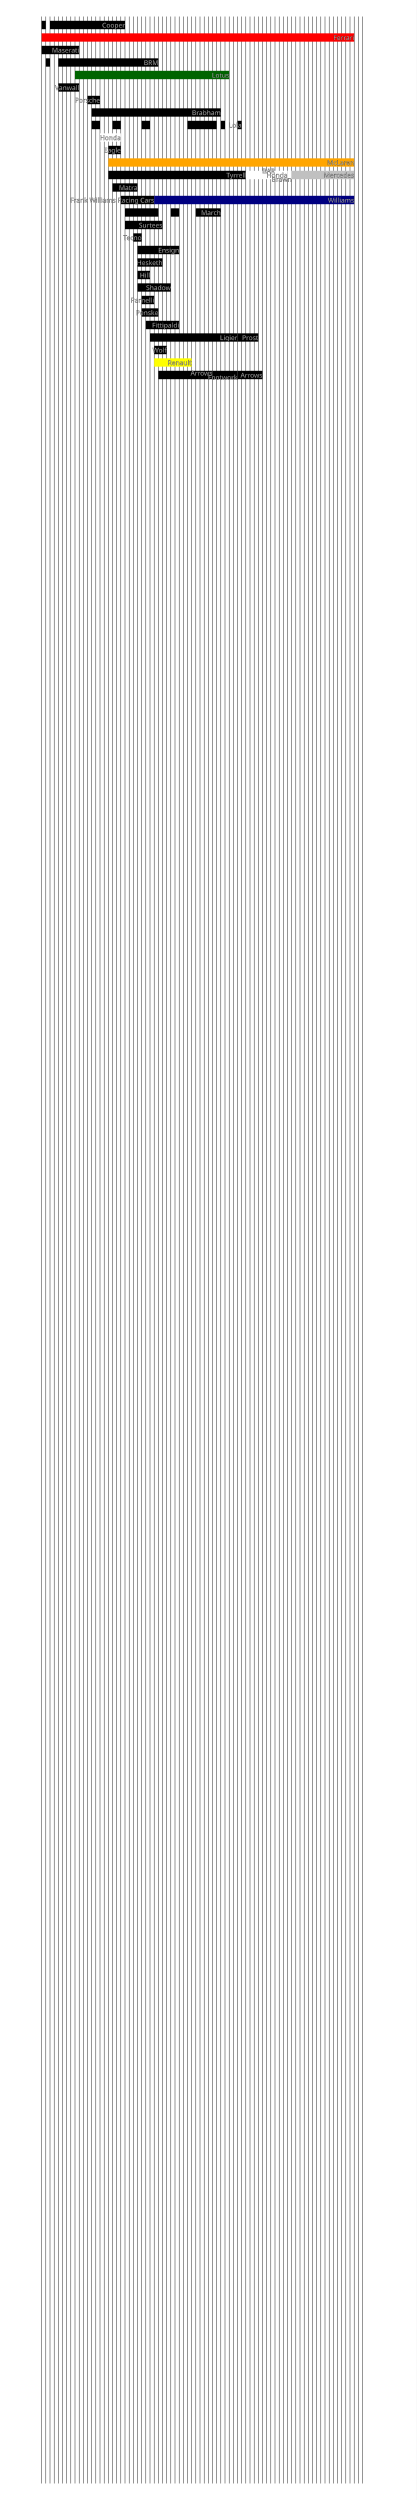
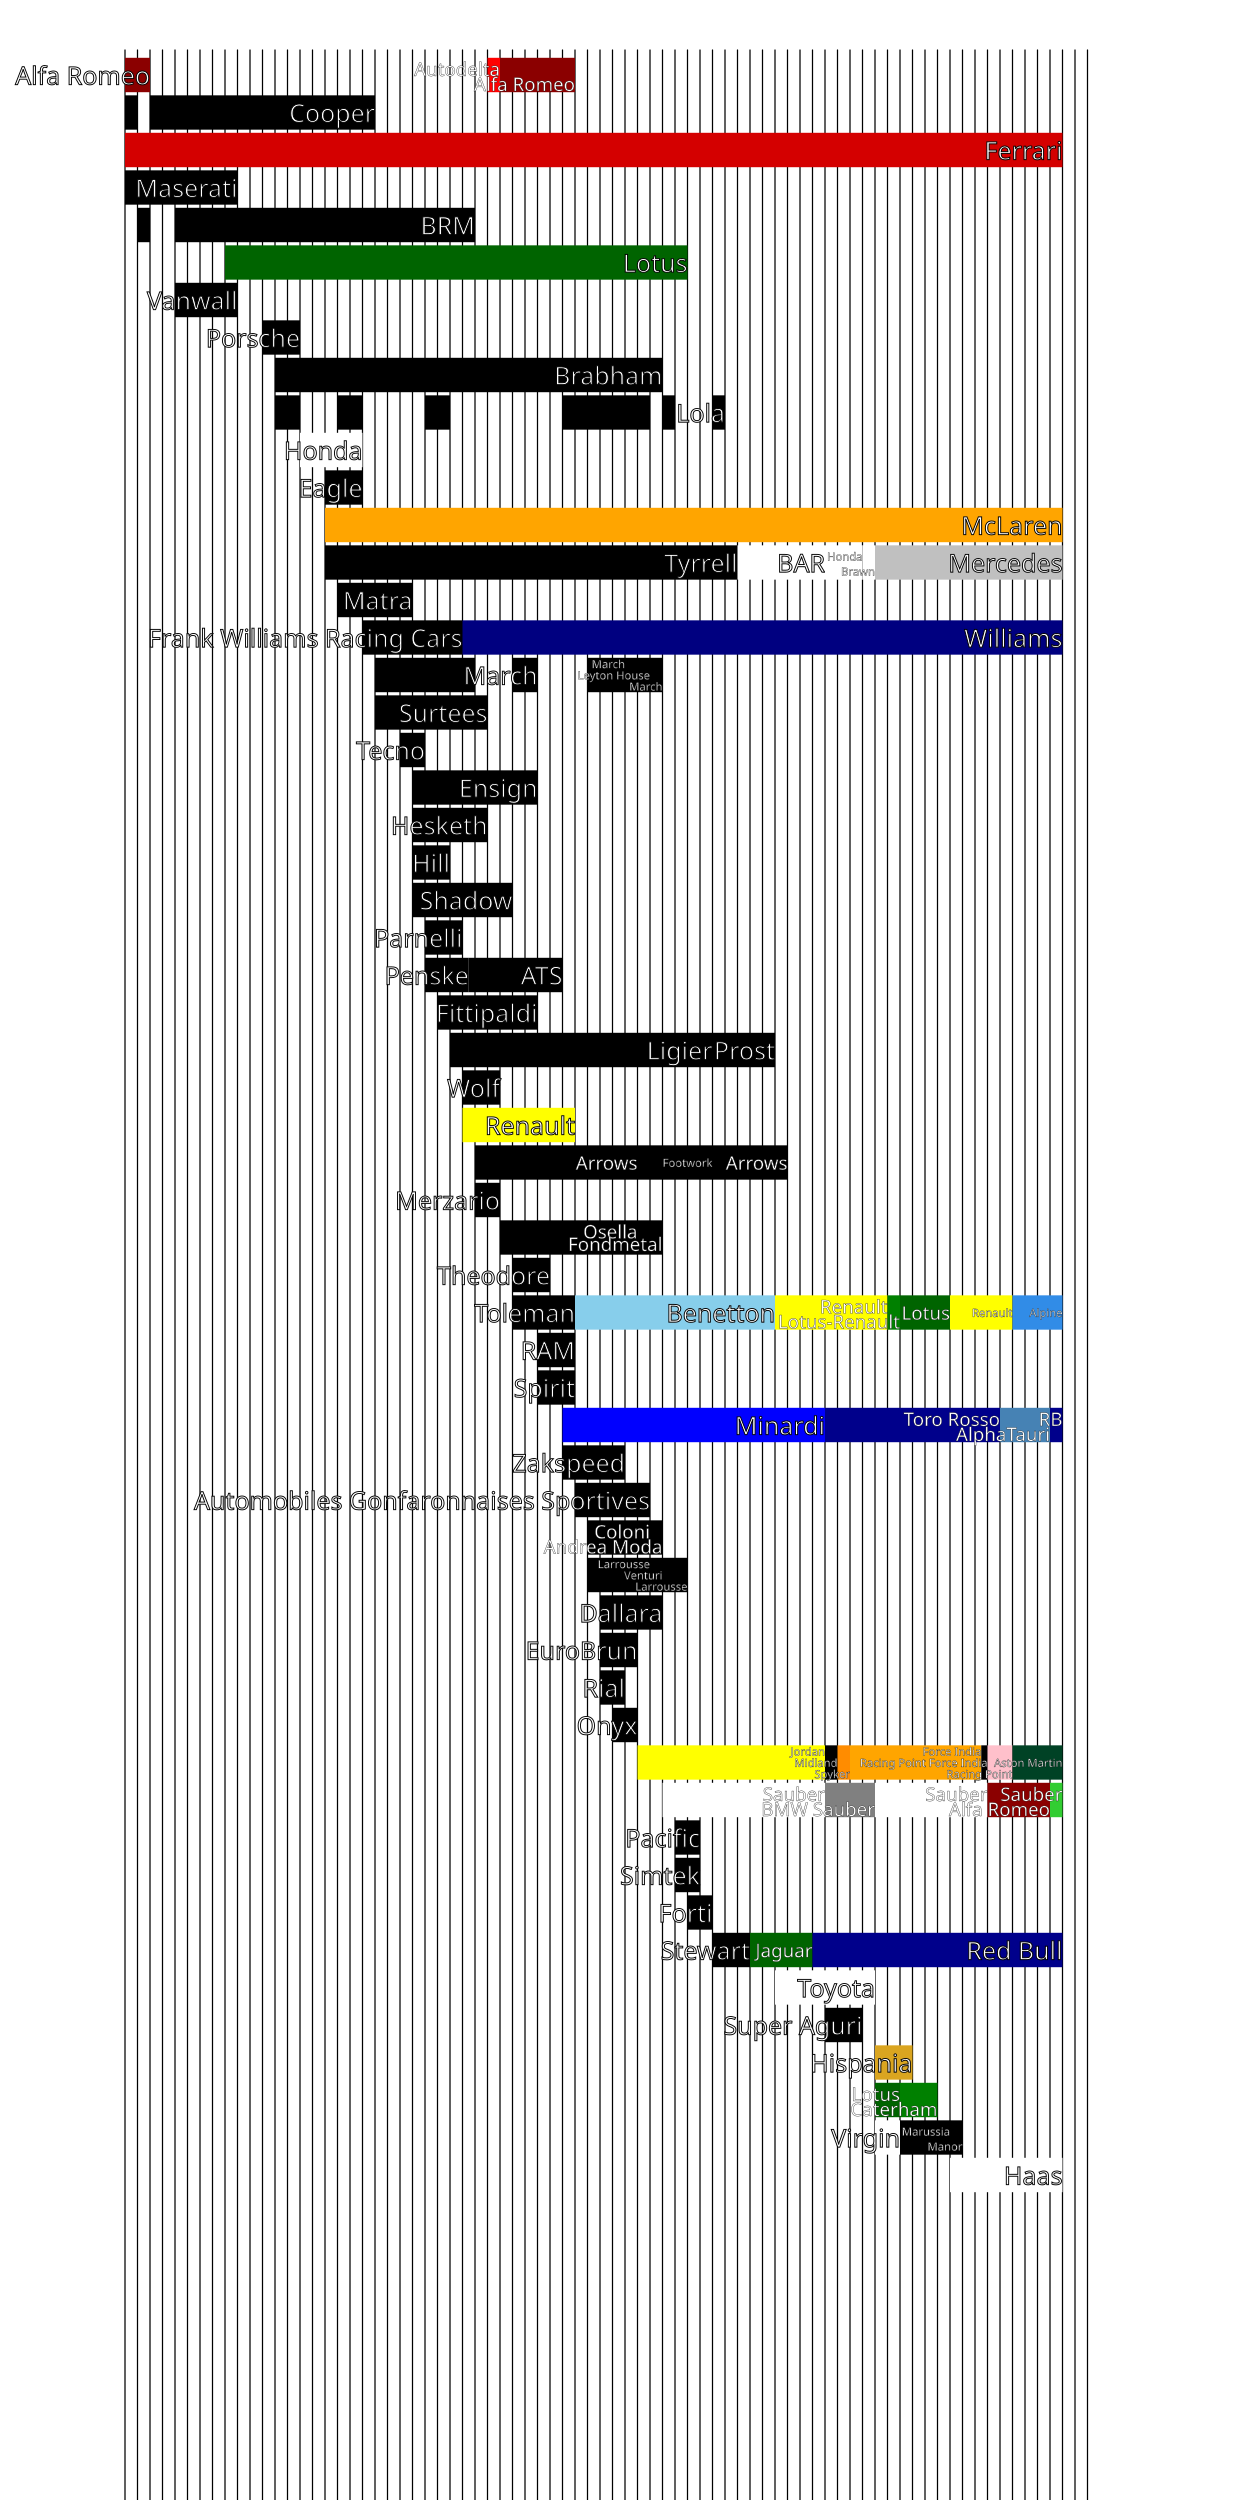
- <svg xmlns="http://www.w3.org/2000/svg" viewBox="1940 0 100 600">
+ <svg xmlns="http://www.w3.org/2000/svg" viewBox="1940 -3 100 200">
  <style>
- path {
-     fill: none;
-     stroke-linejoin: round;
- }
- text {
-     font-family: sans-serif;
- }
- g.grid &gt; path {
-     stroke: black;
-     stroke-width: 0.1;
-     stroke-linecap: round;
- }
- g.grid &gt; text {
-     font-size: 1px;
-     transform:rotate(-90deg);
-     transform-origin: center;
-     transform-box: fill-box;
-     text-anchor: middle;
-     dominant-baseline: middle;
- }
- g.team &gt; path {
-     stroke-width: 2;
-     stroke-linecap: butt;
- }
- g.team &gt; text {
-     fill: white;
-     stroke: black;
-     stroke-width: 0.05;
-     font-size: 1.6px;
-     text-anchor: end;
-     dominant-baseline: central;
- }
- g.team &gt; text.small {
-     stroke-width: 0.025;
-     font-size: 0.8px;
- }
- g.team &gt; text.med {
-     stroke-width: 0.025;
-     font-size: 1.2px;
- }
+         path {
+             fill: none;
+             stroke-linejoin: round;
+         }
+ 
+         text {
+             font-family: sans-serif;
+         }
+ 
+         g.grid&gt;path {
+             stroke: black;
+             stroke-width: 0.1;
+             stroke-linecap: round;
+         }
+ 
+         g.grid&gt;text {
+             font-size: 1px;
+             transform: rotate(-90deg);
+             transform-origin: center;
+             transform-box: fill-box;
+             text-anchor: middle;
+             dominant-baseline: middle;
+         }
+ 
+         g.team&gt;path {
+             stroke-width: 2.75;
+             stroke-linecap: butt;
+         }
+ 
+         g.team&gt;text {
+             fill: white;
+             stroke: black;
+             stroke-width: 0.075;
+             font-size: 2px;
+             text-anchor: end;
+             dominant-baseline: central;
+         }
+ 
+         g.team&gt;text.small {
+             stroke-width: 0.025;
+             font-size: 0.9px;
+         }
+ 
+         g.team&gt;text.med {
+             stroke-width: 0.025;
+             font-size: 1.5px;
+         }
    </style>
-   <rect x="1940" width="100%" height="100%" fill="white" />
+   <rect x="1940" y="-3" width="100%" height="100%" fill="white" />
  <g class="grid">
-     <path class="grid" d="             M 1950,4 v 592 Z             M 1951,4 v 592 Z             M 1952,4 v 592 Z             M 1953,4 v 592 Z             M 1954,4 v 592 Z             M 1955,4 v 592 Z             M 1956,4 v 592 Z             M 1957,4 v 592 Z             M 1958,4 v 592 Z             M 1959,4 v 592 Z             M 1960,4 v 592 Z             M 1961,4 v 592 Z             M 1962,4 v 592 Z             M 1963,4 v 592 Z             M 1964,4 v 592 Z             M 1965,4 v 592 Z             M 1966,4 v 592 Z             M 1967,4 v 592 Z             M 1968,4 v 592 Z             M 1969,4 v 592 Z             M 1970,4 v 592 Z             M 1971,4 v 592 Z             M 1972,4 v 592 Z             M 1973,4 v 592 Z             M 1974,4 v 592 Z             M 1975,4 v 592 Z             M 1976,4 v 592 Z             M 1977,4 v 592 Z             M 1978,4 v 592 Z             M 1979,4 v 592 Z             M 1980,4 v 592 Z             M 1981,4 v 592 Z             M 1982,4 v 592 Z             M 1983,4 v 592 Z             M 1984,4 v 592 Z             M 1985,4 v 592 Z             M 1986,4 v 592 Z             M 1987,4 v 592 Z             M 1988,4 v 592 Z             M 1989,4 v 592 Z             M 1990,4 v 592 Z             M 1991,4 v 592 Z             M 1992,4 v 592 Z             M 1993,4 v 592 Z             M 1994,4 v 592 Z             M 1995,4 v 592 Z             M 1996,4 v 592 Z             M 1997,4 v 592 Z             M 1998,4 v 592 Z             M 1999,4 v 592 Z             M 2000,4 v 592 Z             M 2001,4 v 592 Z             M 2002,4 v 592 Z             M 2003,4 v 592 Z             M 2004,4 v 592 Z             M 2005,4 v 592 Z             M 2006,4 v 592 Z             M 2007,4 v 592 Z             M 2008,4 v 592 Z             M 2009,4 v 592 Z             M 2010,4 v 592 Z             M 2011,4 v 592 Z             M 2012,4 v 592 Z             M 2013,4 v 592 Z             M 2014,4 v 592 Z             M 2015,4 v 592 Z             M 2016,4 v 592 Z             M 2017,4 v 592 Z             M 2018,4 v 592 Z             M 2019,4 v 592 Z             M 2020,4 v 592 Z             M 2021,4 v 592 Z             M 2022,4 v 592 Z             M 2023,4 v 592 Z             M 2024,4 v 592 Z             M 2025,4 v 592 Z             M 2026,4 v 592 Z             M 2027,4 v 592 Z         " />
-     <text x="1950.5" y="2.5">1950</text>
-     <text x="1951.5" y="2.5">1951</text>
-     <text x="1952.5" y="2.5">1952</text>
-     <text x="1953.5" y="2.5">1953</text>
-     <text x="1954.5" y="2.5">1954</text>
-     <text x="1955.5" y="2.5">1955</text>
-     <text x="1956.5" y="2.5">1956</text>
-     <text x="1957.5" y="2.5">1957</text>
-     <text x="1958.5" y="2.5">1958</text>
-     <text x="1959.5" y="2.5">1959</text>
-     <text x="1960.5" y="2.5">1960</text>
-     <text x="1961.5" y="2.5">1961</text>
-     <text x="1962.5" y="2.5">1962</text>
-     <text x="1963.5" y="2.5">1963</text>
-     <text x="1964.5" y="2.5">1964</text>
-     <text x="1965.5" y="2.5">1965</text>
-     <text x="1966.5" y="2.5">1966</text>
-     <text x="1967.5" y="2.5">1967</text>
-     <text x="1968.5" y="2.5">1968</text>
-     <text x="1969.5" y="2.5">1969</text>
-     <text x="1970.5" y="2.5">1970</text>
-     <text x="1971.5" y="2.5">1971</text>
-     <text x="1972.5" y="2.5">1972</text>
-     <text x="1973.5" y="2.5">1973</text>
-     <text x="1974.5" y="2.5">1974</text>
-     <text x="1975.5" y="2.5">1975</text>
-     <text x="1976.5" y="2.5">1976</text>
-     <text x="1977.5" y="2.5">1977</text>
-     <text x="1978.5" y="2.5">1978</text>
-     <text x="1979.5" y="2.5">1979</text>
-     <text x="1980.5" y="2.5">1980</text>
-     <text x="1981.5" y="2.5">1981</text>
-     <text x="1982.5" y="2.5">1982</text>
-     <text x="1983.5" y="2.5">1983</text>
-     <text x="1984.5" y="2.5">1984</text>
-     <text x="1985.5" y="2.5">1985</text>
-     <text x="1986.5" y="2.5">1986</text>
-     <text x="1987.5" y="2.5">1987</text>
-     <text x="1988.5" y="2.5">1988</text>
-     <text x="1989.5" y="2.5">1989</text>
-     <text x="1990.5" y="2.5">1990</text>
-     <text x="1991.5" y="2.5">1991</text>
-     <text x="1992.5" y="2.5">1992</text>
-     <text x="1993.5" y="2.5">1993</text>
-     <text x="1994.5" y="2.5">1994</text>
-     <text x="1995.5" y="2.5">1995</text>
-     <text x="1996.5" y="2.5">1996</text>
-     <text x="1997.5" y="2.5">1997</text>
-     <text x="1998.5" y="2.5">1998</text>
-     <text x="1999.5" y="2.5">1999</text>
-     <text x="2000.5" y="2.5">2000</text>
-     <text x="2001.5" y="2.5">2001</text>
-     <text x="2002.5" y="2.5">2002</text>
-     <text x="2003.5" y="2.5">2003</text>
-     <text x="2004.5" y="2.5">2004</text>
-     <text x="2005.5" y="2.5">2005</text>
-     <text x="2006.5" y="2.5">2006</text>
-     <text x="2007.5" y="2.5">2007</text>
-     <text x="2008.5" y="2.5">2008</text>
-     <text x="2009.5" y="2.5">2009</text>
-     <text x="2010.5" y="2.5">2010</text>
-     <text x="2011.5" y="2.5">2011</text>
-     <text x="2012.5" y="2.5">2012</text>
-     <text x="2013.5" y="2.5">2013</text>
-     <text x="2014.5" y="2.5">2014</text>
-     <text x="2015.5" y="2.5">2015</text>
-     <text x="2016.5" y="2.5">2016</text>
-     <text x="2017.5" y="2.5">2017</text>
-     <text x="2018.5" y="2.5">2018</text>
-     <text x="2019.5" y="2.5">2019</text>
-     <text x="2020.5" y="2.5">2020</text>
-     <text x="2021.5" y="2.5">2021</text>
-     <text x="2022.5" y="2.5">2022</text>
-     <text x="2023.5" y="2.5">2023</text>
-     <text x="2024.5" y="2.5">2024</text>
-     <text x="2025.5" y="2.5">2025</text>
-     <text x="2026.5" y="2.5">2026</text>
+     <path class="grid" d="             M 1950,1 v 592 Z             M 1951,1 v 592 Z             M 1952,1 v 592 Z             M 1953,1 v 592 Z             M 1954,1 v 592 Z             M 1955,1 v 592 Z             M 1956,1 v 592 Z             M 1957,1 v 592 Z             M 1958,1 v 592 Z             M 1959,1 v 592 Z             M 1960,1 v 592 Z             M 1961,1 v 592 Z             M 1962,1 v 592 Z             M 1963,1 v 592 Z             M 1964,1 v 592 Z             M 1965,1 v 592 Z             M 1966,1 v 592 Z             M 1967,1 v 592 Z             M 1968,1 v 592 Z             M 1969,1 v 592 Z             M 1970,1 v 592 Z             M 1971,1 v 592 Z             M 1972,1 v 592 Z             M 1973,1 v 592 Z             M 1974,1 v 592 Z             M 1975,1 v 592 Z             M 1976,1 v 592 Z             M 1977,1 v 592 Z             M 1978,1 v 592 Z             M 1979,1 v 592 Z             M 1980,1 v 592 Z             M 1981,1 v 592 Z             M 1982,1 v 592 Z             M 1983,1 v 592 Z             M 1984,1 v 592 Z             M 1985,1 v 592 Z             M 1986,1 v 592 Z             M 1987,1 v 592 Z             M 1988,1 v 592 Z             M 1989,1 v 592 Z             M 1990,1 v 592 Z             M 1991,1 v 592 Z             M 1992,1 v 592 Z             M 1993,1 v 592 Z             M 1994,1 v 592 Z             M 1995,1 v 592 Z             M 1996,1 v 592 Z             M 1997,1 v 592 Z             M 1998,1 v 592 Z             M 1999,1 v 592 Z             M 2000,1 v 592 Z             M 2001,1 v 592 Z             M 2002,1 v 592 Z             M 2003,1 v 592 Z             M 2004,1 v 592 Z             M 2005,1 v 592 Z             M 2006,1 v 592 Z             M 2007,1 v 592 Z             M 2008,1 v 592 Z             M 2009,1 v 592 Z             M 2010,1 v 592 Z             M 2011,1 v 592 Z             M 2012,1 v 592 Z             M 2013,1 v 592 Z             M 2014,1 v 592 Z             M 2015,1 v 592 Z             M 2016,1 v 592 Z             M 2017,1 v 592 Z             M 2018,1 v 592 Z             M 2019,1 v 592 Z             M 2020,1 v 592 Z             M 2021,1 v 592 Z             M 2022,1 v 592 Z             M 2023,1 v 592 Z             M 2024,1 v 592 Z             M 2025,1 v 592 Z             M 2026,1 v 592 Z             M 2027,1 v 592 Z         " />
+     <text x="1950.5" y="-0.5">1950</text>
+     <text x="1951.5" y="-0.5">1951</text>
+     <text x="1952.5" y="-0.5">1952</text>
+     <text x="1953.5" y="-0.5">1953</text>
+     <text x="1954.5" y="-0.5">1954</text>
+     <text x="1955.5" y="-0.5">1955</text>
+     <text x="1956.5" y="-0.5">1956</text>
+     <text x="1957.5" y="-0.5">1957</text>
+     <text x="1958.5" y="-0.5">1958</text>
+     <text x="1959.5" y="-0.5">1959</text>
+     <text x="1960.5" y="-0.5">1960</text>
+     <text x="1961.5" y="-0.5">1961</text>
+     <text x="1962.5" y="-0.5">1962</text>
+     <text x="1963.5" y="-0.5">1963</text>
+     <text x="1964.5" y="-0.5">1964</text>
+     <text x="1965.5" y="-0.5">1965</text>
+     <text x="1966.5" y="-0.5">1966</text>
+     <text x="1967.5" y="-0.5">1967</text>
+     <text x="1968.5" y="-0.5">1968</text>
+     <text x="1969.5" y="-0.5">1969</text>
+     <text x="1970.5" y="-0.5">1970</text>
+     <text x="1971.5" y="-0.5">1971</text>
+     <text x="1972.5" y="-0.5">1972</text>
+     <text x="1973.5" y="-0.5">1973</text>
+     <text x="1974.5" y="-0.5">1974</text>
+     <text x="1975.5" y="-0.5">1975</text>
+     <text x="1976.5" y="-0.5">1976</text>
+     <text x="1977.5" y="-0.5">1977</text>
+     <text x="1978.5" y="-0.5">1978</text>
+     <text x="1979.5" y="-0.5">1979</text>
+     <text x="1980.5" y="-0.5">1980</text>
+     <text x="1981.5" y="-0.5">1981</text>
+     <text x="1982.5" y="-0.5">1982</text>
+     <text x="1983.5" y="-0.5">1983</text>
+     <text x="1984.5" y="-0.5">1984</text>
+     <text x="1985.5" y="-0.5">1985</text>
+     <text x="1986.5" y="-0.5">1986</text>
+     <text x="1987.5" y="-0.5">1987</text>
+     <text x="1988.5" y="-0.5">1988</text>
+     <text x="1989.5" y="-0.5">1989</text>
+     <text x="1990.5" y="-0.5">1990</text>
+     <text x="1991.5" y="-0.5">1991</text>
+     <text x="1992.5" y="-0.5">1992</text>
+     <text x="1993.5" y="-0.5">1993</text>
+     <text x="1994.5" y="-0.5">1994</text>
+     <text x="1995.5" y="-0.5">1995</text>
+     <text x="1996.5" y="-0.5">1996</text>
+     <text x="1997.5" y="-0.5">1997</text>
+     <text x="1998.5" y="-0.5">1998</text>
+     <text x="1999.5" y="-0.5">1999</text>
+     <text x="2000.5" y="-0.5">2000</text>
+     <text x="2001.5" y="-0.5">2001</text>
+     <text x="2002.5" y="-0.5">2002</text>
+     <text x="2003.5" y="-0.5">2003</text>
+     <text x="2004.5" y="-0.5">2004</text>
+     <text x="2005.5" y="-0.5">2005</text>
+     <text x="2006.5" y="-0.5">2006</text>
+     <text x="2007.5" y="-0.5">2007</text>
+     <text x="2008.5" y="-0.5">2008</text>
+     <text x="2009.5" y="-0.5">2009</text>
+     <text x="2010.5" y="-0.5">2010</text>
+     <text x="2011.5" y="-0.5">2011</text>
+     <text x="2012.5" y="-0.5">2012</text>
+     <text x="2013.5" y="-0.5">2013</text>
+     <text x="2014.5" y="-0.5">2014</text>
+     <text x="2015.5" y="-0.5">2015</text>
+     <text x="2016.5" y="-0.5">2016</text>
+     <text x="2017.5" y="-0.5">2017</text>
+     <text x="2018.5" y="-0.5">2018</text>
+     <text x="2019.5" y="-0.5">2019</text>
+     <text x="2020.5" y="-0.5">2020</text>
+     <text x="2021.5" y="-0.5">2021</text>
+     <text x="2022.5" y="-0.5">2022</text>
+     <text x="2023.5" y="-0.5">2023</text>
+     <text x="2024.5" y="-0.5">2024</text>
+     <text x="2025.5" y="-0.5">2025</text>
+     <text x="2026.5" y="-0.5">2026</text>
+   </g>
+   <g class="team">
+     <path d="M 1950,3 L 1952,3" stroke="darkred" />
+     <text x="1952" y="3">Alfa Romeo</text>
+     <path d="M 1979,3 L 1980,3" stroke="red" />
+     <text x="1980" y="2.5" class="med">Autodelta</text>
+     <path d="M 1980,3 L 1986,3" stroke="darkred" />
+     <text x="1986" y="3.7" class="med">Alfa Romeo</text>
  </g>
  <g class="team">
    <path d="M 1950,6 L 1951,6" stroke="black" />
    <path d="M 1952,6 L 1970,6" stroke="black" />
    <text x="1970" y="6">Cooper</text>
  </g>
  <g class="team">
-     <path d="M 1950,9 L 2025,9" stroke="red" />
+     <path d="M 1950,9 L 2025,9" stroke="#D40000" />
    <text x="2025" y="9">Ferrari</text>
  </g>
  <g class="team">
    <path d="M 1950,12 L 1959,12" stroke="black" />
    <text x="1959" y="12">Maserati</text>
  </g>
  <g class="team">
    <path d="M 1951,15 L 1952,15" stroke="black" />
    <path d="M 1954,15 L 1978,15" stroke="black" />
    <text x="1978" y="15">BRM</text>
  </g>
  <g class="team">
    <path d="M 1958,18 L 1995,18" stroke="darkgreen" />
    <text x="1995" y="18">Lotus</text>
  </g>
  <g class="team">
    <path d="M 1954,21 L 1959,21" stroke="black" />
    <text x="1959" y="21">Vanwall</text>
  </g>
  <g class="team">
    <path d="M 1961,24 L 1964,24" stroke="black" />
    <text x="1964" y="24">Porsche</text>
  </g>
  <g class="team">
    <path d="M 1962,27 L 1993,27" stroke="black" />
    <text x="1993" y="27">Brabham</text>
  </g>
  <g class="team">
    <path d="M 1962,30 L 1964,30" stroke="black" />
    <path d="M 1967,30 L 1969,30" stroke="black" />
    <path d="M 1974,30 L 1976,30" stroke="black" />
    <path d="M 1985,30 L 1992,30" stroke="black" />
    <path d="M 1993,30 L 1994,30" stroke="black" />
    <path d="M 1997,30 L 1998,30" stroke="black" />
    <text x="1998" y="30">Lola</text>
  </g>
  <g class="team">
    <path d="M 1964,33 L 1969,33" stroke="white" />
    <text x="1969" y="33">Honda</text>
  </g>
  <g class="team">
    <path d="M 1966,36 L 1969,36" stroke="black" />
    <text x="1969" y="36">Eagle</text>
  </g>
  <g class="team">
    <path d="M 1966,39 L 2025,39" stroke="orange" />
    <text x="2025" y="39">McLaren</text>
  </g>
  <g class="team">
    <path d="M 1966,42 L 1999,42" stroke="black" />
    <text x="1999" y="42">Tyrrell</text>
    <path d="M 1999,42 L 2006,42" stroke="white" />
-     <text x="2006" y="41">BAR</text>
+     <text x="2006" y="42">BAR</text>
    <path d="M 2006,42 L 2009,42" stroke="white" />
-     <text x="2009" y="42">Honda</text>
+     <text x="2009" y="41.5" class="small">Honda</text>
    <path d="M 2009,42 L 2010,42" stroke="white" />
-     <text x="2010" y="43">Brawn</text>
+     <text x="2010" y="42.7" class="small">Brawn</text>
    <path d="M 2010,42 L 2025,42" stroke="silver" />
    <text x="2025" y="42">Mercedes</text>
  </g>
  <g class="team">
    <path d="M 1967,45 L 1973,45" stroke="black" />
    <text x="1973" y="45">Matra</text>
  </g>
  <g class="team">
    <path d="M 1969,48 L 1977,48" stroke="black" />
    <text x="1977" y="48">Frank Williams Racing Cars</text>
    <path d="M 1977,48 L 2025,48" stroke="navy" />
    <text x="2025" y="48">Williams</text>
  </g>
  <g class="team">
    <path d="M 1970,51 L 1978,51" stroke="black" />
    <path d="M 1981,51 L 1983,51" stroke="black" />
-     <path d="M 1987,51 L 1993,51" stroke="black" />
-     <text x="1993" y="51">March</text>
+     <text x="1983" y="51">March</text>
+     <path d="M 1987,51 L 1990,51" stroke="black" />
+     <text x="1990" y="50.1" class="small">March</text>
+     <path d="M 1990,51 L 1992,51" stroke="black" />
+     <text x="1992" y="51" class="small">Leyton House</text>
+     <path d="M 1992,51 L 1993,51" stroke="black" />
+     <text x="1993" y="51.9" class="small">March</text>
  </g>
  <g class="team">
    <path d="M 1970,54 L 1979,54" stroke="black" />
    <text x="1979" y="54">Surtees</text>
  </g>
  <g class="team">
    <path d="M 1972,57 L 1974,57" stroke="black" />
    <text x="1974" y="57">Tecno</text>
  </g>
  <g class="team">
    <path d="M 1973,60 L 1983,60" stroke="black" />
    <text x="1983" y="60">Ensign</text>
  </g>
  <g class="team">
    <path d="M 1973,63 L 1979,63" stroke="black" />
    <text x="1979" y="63">Hesketh</text>
  </g>
  <g class="team">
    <path d="M 1973,66 L 1976,66" stroke="black" />
    <text x="1976" y="66">Hill</text>
  </g>
  <g class="team">
    <path d="M 1973,69 L 1981,69" stroke="black" />
    <text x="1981" y="69">Shadow</text>
  </g>
  <g class="team">
    <path d="M 1974,72 L 1977,72" stroke="black" />
    <text x="1977" y="72">Parnelli</text>
  </g>
  <g class="team">
-     <path d="M 1974,75 L 1978,75" stroke="black" />
-     <text x="1978" y="75">Penske</text>
+     <path d="M 1974,75 L 1977.5,75" stroke="black" />
+     <text x="1977.5" y="75">Penske</text>
+     <path d="M 1977.5,75 L 1985,75" stroke="black" />
+     <text x="1985" y="75">ATS</text>
  </g>
  <g class="team">
    <path d="M 1975,78 L 1983,78" stroke="black" />
    <text x="1983" y="78">Fittipaldi</text>
  </g>
  <g class="team">
    <path d="M 1976,81 L 1997,81" stroke="black" />
    <text x="1997" y="81">Ligier</text>
    <path d="M 1997,81 L 2002,81" stroke="black" />
    <text x="2002" y="81">Prost</text>
  </g>
  <g class="team">
    <path d="M 1977,84 L 1980,84" stroke="black" />
    <text x="1980" y="84">Wolf</text>
  </g>
  <g class="team">
    <path d="M 1977,87 L 1986,87" stroke="yellow" />
    <text x="1986" y="87">Renault</text>
  </g>
  <g class="team">
    <path d="M 1978,90 L 1991,90" stroke="black" />
-     <text x="1991" y="89.5">Arrows</text>
+     <text x="1991" y="90" class="med">Arrows</text>
    <path d="M 1991,90 L 1997,90" stroke="black" />
-     <text x="1997" y="90.5">Footwork</text>
+     <text x="1997" y="90" class="small">Footwork</text>
    <path d="M 1997,90 L 2003,90" stroke="black" />
-     <text x="2003" y="90">Arrows</text>
+     <text x="2003" y="90" class="med">Arrows</text>
+   </g>
+   <g class="team">
+     <path d="M 1978,93 L 1980,93" stroke="black" />
+     <text x="1980" y="93">Merzario</text>
+   </g>
+   <g class="team">
+     <path d="M 1980,96 L 1991,96" stroke="black" />
+     <text x="1991" y="95.5" class="med">Osella</text>
+     <path d="M 1991,96 L 1993,96" stroke="black" />
+     <text x="1993" y="96.5" class="med">Fondmetal</text>
+   </g>
+   <g class="team">
+     <path d="M 1981,99 L 1984,99" stroke="black" />
+     <text x="1984" y="99">Theodore</text>
+   </g>
+   <g class="team">
+     <path d="M 1981,102 L 1986,102" stroke="black" />
+     <text x="1986" y="102">Toleman</text>
+     <path d="M 1986,102 L 2002,102" stroke="skyblue" />
+     <text x="2002" y="102">Benetton</text>
+     <path d="M 2002,102 L 2011,102" stroke="yellow" />
+     <text x="2011" y="101.5" class="med">Renault</text>
+     <path d="M 2011,102 L 2012,102" stroke="green" />
+     <text x="2012" y="102.7" class="med">Lotus-Renault</text>
+     <path d="M 2012,102 L 2016,102" stroke="darkgreen" />
+     <text x="2016" y="102" class="med">Lotus</text>
+     <path d="M 2016,102 L 2021,102" stroke="yellow" />
+     <text x="2021" y="102" class="small">Renault</text>
+     <path d="M 2021,102 L 2025,102" stroke="#318CE7" />
+     <text x="2025" y="102" class="small">Alpine</text>
+   </g>
+   <g class="team">
+     <path d="M 1983,105 L 1986,105" stroke="black" />
+     <text x="1986" y="105">RAM</text>
+   </g>
+   <g class="team">
+     <path d="M 1983,108 L 1986,108" stroke="black" />
+     <text x="1986" y="108">Spirit</text>
+   </g>
+   <g class="team">
+     <path d="M 1985,111 L 2006,111" stroke="blue" />
+     <text x="2006" y="111">Minardi</text>
+     <path d="M 2006,111 L 2020,111" stroke="darkblue" />
+     <text x="2020" y="110.5" class="med">Toro Rosso</text>
+     <path d="M 2020,111 L 2024,111" stroke="steelblue" />
+     <text x="2024" y="111.7" class="med">AlphaTauri</text>
+     <path d="M 2024,111 L 2025,111" stroke="darkblue" />
+     <text x="2025" y="110.5" class="med">RB</text>
+   </g>
+   <g class="team">
+     <path d="M 1985,114 L 1990,114" stroke="black" />
+     <text x="1990" y="114">Zakspeed</text>
+   </g>
+   <g class="team">
+     <path d="M 1986,117 L 1992,117" stroke="black" />
+     <text x="1992" y="117">Automobiles Gonfaronnaises Sportives</text>
+   </g>
+   <g class="team">
+     <path d="M 1987,120 L 1992,120" stroke="black" />
+     <text x="1992" y="119.5" class="med">Coloni</text>
+     <path d="M 1992,120 L 1993,120" stroke="black" />
+     <text x="1993" y="120.7" class="med">Andrea Moda</text>
+   </g>
+   <g class="team">
+     <path d="M 1987,123 L 1992,123" stroke="black" />
+     <text x="1992" y="122.1" class="small">Larrousse</text>
+     <path d="M 1992,123 L 1993,123" stroke="black" />
+     <text x="1993" y="123" class="small">Venturi</text>
+     <path d="M 1993,123 L 1995,123" stroke="black" />
+     <text x="1995" y="123.9" class="small">Larrousse</text>
+   </g>
+   <g class="team">
+     <path d="M 1988,126 L 1993,126" stroke="black" />
+     <text x="1993" y="126">Dallara</text>
+   </g>
+   <g class="team">
+     <path d="M 1988,129 L 1991,129" stroke="black" />
+     <text x="1991" y="129">EuroBrun</text>
+   </g>
+   <g class="team">
+     <path d="M 1988,132 L 1990,132" stroke="black" />
+     <text x="1990" y="132">Rial</text>
+   </g>
+   <g class="team">
+     <path d="M 1989,135 L 1991,135" stroke="black" />
+     <text x="1991" y="135">Onyx</text>
+   </g>
+   <g class="team">
+     <path d="M 1991,138 L 2006,138" stroke="yellow" />
+     <text x="2006" y="137.1" class="small">Jordan</text>
+     <path d="M 2006,138 L 2007,138" stroke="black" />
+     <text x="2007" y="138" class="small">Midland</text>
+     <path d="M 2007,138 L 2008,138" stroke="darkorange" />
+     <text x="2008" y="138.9" class="small">Spyker</text>
+     <path d="M 2008,138 L 2018.5,138" stroke="orange" />
+     <text x="2018.5" y="137.1" class="small">Force India</text>
+     <path d="M 2018.5,138 L 2019,138" stroke="black" />
+     <text x="2019" y="138" class="small">Racing Point Force India</text>
+     <path d="M 2019,138 L 2021,138" stroke="pink" />
+     <text x="2021" y="138.9" class="small">Racing Point</text>
+     <path d="M 2021,138 L 2025,138" stroke="#004225" />
+     <text x="2025" y="138" class="small">Aston Martin</text>
+   </g>
+   <g class="team">
+     <path d="M 1993,141 L 2006,141" stroke="white" />
+     <text x="2006" y="140.5" class="med">Sauber</text>
+     <path d="M 2006,141 L 2010,141" stroke="grey" />
+     <text x="2010" y="141.7" class="med">BMW Sauber</text>
+     <path d="M 2010,141 L 2019,141" stroke="white" />
+     <text x="2019" y="140.5" class="med">Sauber</text>
+     <path d="M 2019,141 L 2024,141" stroke="darkred" />
+     <text x="2024" y="141.7" class="med">Alfa Romeo</text>
+     <path d="M 2024,141 L 2025,141" stroke="limegreen" />
+     <text x="2025" y="140.5" class="med">Sauber</text>
+   </g>
+   <g class="team">
+     <path d="M 1994,144 L 1996,144" stroke="black" />
+     <text x="1996" y="144">Pacific</text>
+   </g>
+   <g class="team">
+     <path d="M 1994,147 L 1996,147" stroke="black" />
+     <text x="1996" y="147">Simtek</text>
+   </g>
+   <g class="team">
+     <path d="M 1995,150 L 1997,150" stroke="black" />
+     <text x="1997" y="150">Forti</text>
+   </g>
+   <g class="team">
+     <path d="M 1997,153 L 2000,153" stroke="black" />
+     <text x="2000" y="153">Stewart</text>
+     <path d="M 2000,153 L 2005,153" stroke="darkgreen" />
+     <text x="2005" y="153" class="med">Jaguar</text>
+     <path d="M 2005,153 L 2025,153" stroke="darkblue" />
+     <text x="2025" y="153">Red Bull</text>
+   </g>
+   <g class="team">
+     <path d="M 2002,156 L 2010,156" stroke="white" />
+     <text x="2010" y="156">Toyota</text>
+   </g>
+   <g class="team">
+     <path d="M 2006,159 L 2009,159" stroke="black" />
+     <text x="2009" y="159">Super Aguri</text>
+   </g>
+   <g class="team">
+     <path d="M 2010,162 L 2013,162" stroke="goldenrod" />
+     <text x="2013" y="162">Hispania</text>
+   </g>
+   <g class="team">
+     <path d="M 2010,165 L 2012,165" stroke="darkgreen" />
+     <text x="2012" y="164.5" class="med">Lotus</text>
+     <path d="M 2012,165 L 2015,165" stroke="green" />
+     <text x="2015" y="165.7" class="med">Caterham</text>
+   </g>
+   <g class="team">
+     <path d="M 2010,168 L 2012,168" stroke="white" />
+     <text x="2012" y="168">Virgin</text>
+     <path d="M 2012,168 L 2016,168" stroke="black" />
+     <text x="2016" y="167.5" class="small">Marussia</text>
+     <path d="M 2016,168 L 2017,168" stroke="black" />
+     <text x="2017" y="168.7" class="small">Manor</text>
+   </g>
+   <g class="team">
+     <path d="M 2016,171 L 2025,171" stroke="white" />
+     <text x="2025" y="171">Haas</text>
  </g>
</svg>
